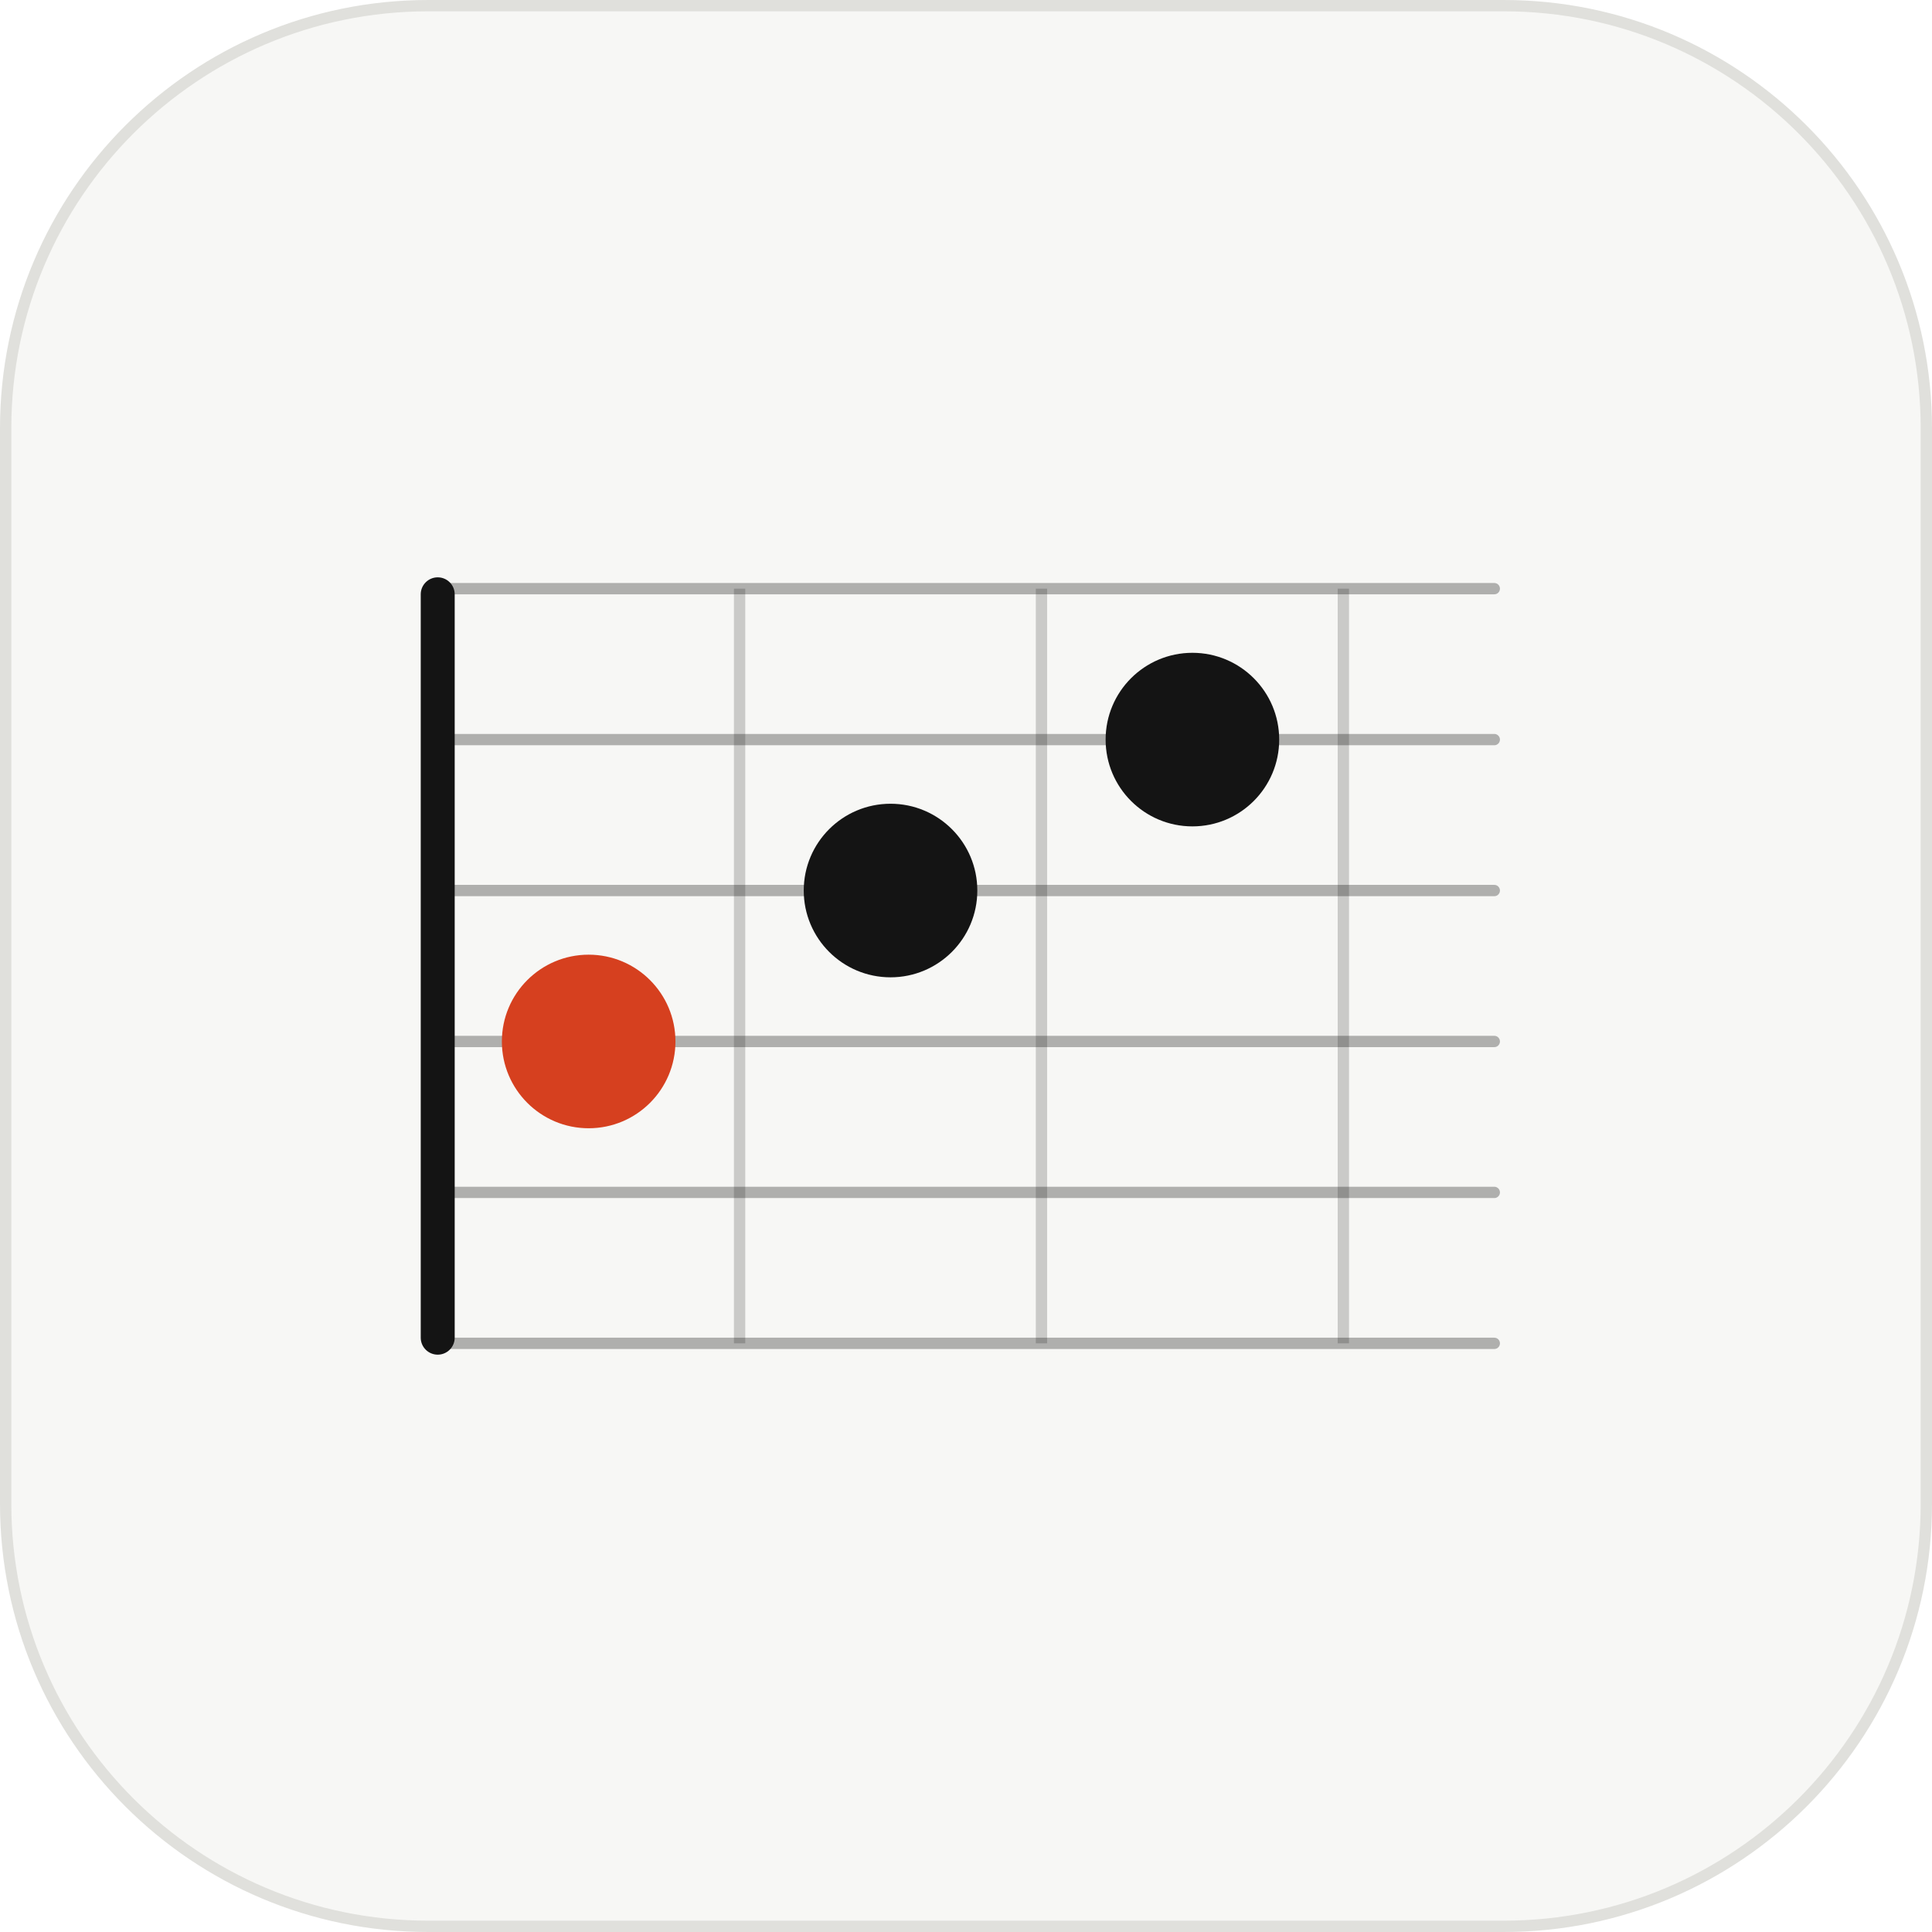
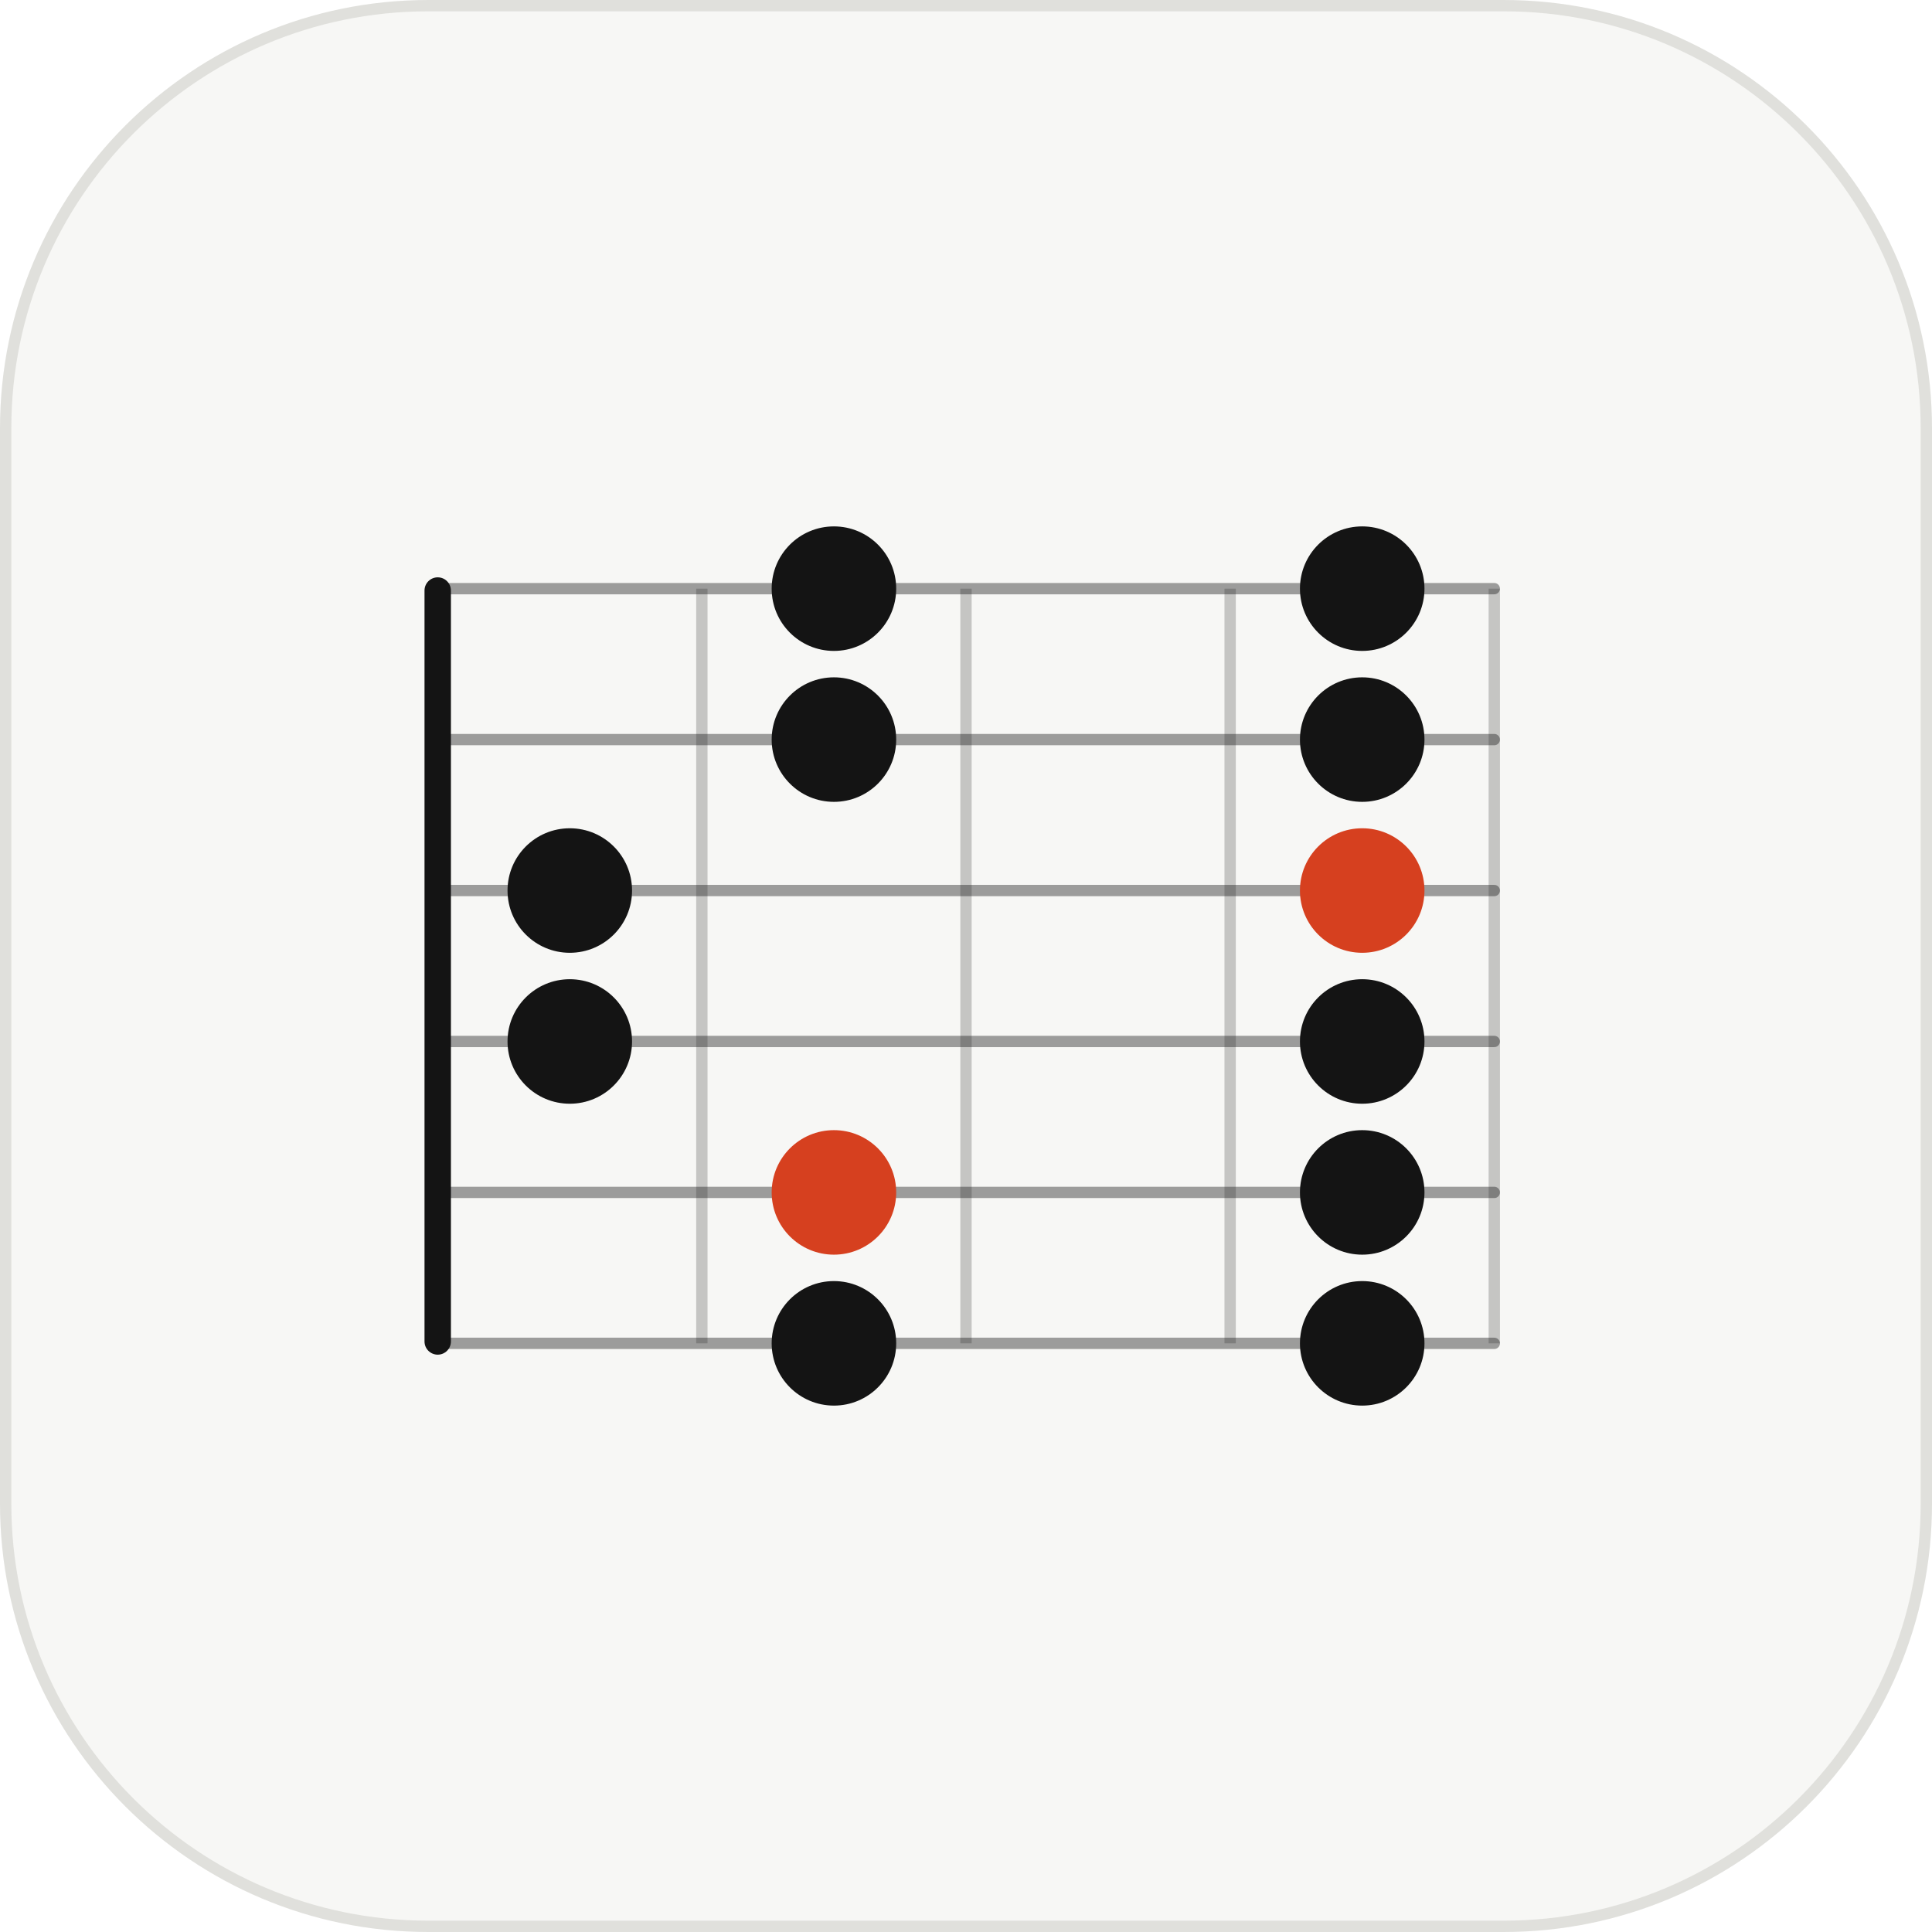
<svg xmlns="http://www.w3.org/2000/svg" viewBox="0 0 1024 1024">
  <rect x="3" y="3" width="1018" height="1018" rx="224" fill="#f7f7f5" stroke="#e0e0dc" stroke-width="6" />
  <g transform="translate(552 512) scale(1.0) translate(-512 -512)">
-     <line x1="192" y1="312.0" x2="752" y2="312.0" stroke="#141414" stroke-opacity=".32" stroke-width="6" stroke-linecap="round" />
-     <line x1="192" y1="392.0" x2="752" y2="392.0" stroke="#141414" stroke-opacity=".32" stroke-width="6" stroke-linecap="round" />
-     <line x1="192" y1="472.0" x2="752" y2="472.0" stroke="#141414" stroke-opacity=".32" stroke-width="6" stroke-linecap="round" />
-     <line x1="192" y1="552.0" x2="752" y2="552.0" stroke="#141414" stroke-opacity=".32" stroke-width="6" stroke-linecap="round" />
-     <line x1="192" y1="632.0" x2="752" y2="632.0" stroke="#141414" stroke-opacity=".32" stroke-width="6" stroke-linecap="round" />
-     <line x1="192" y1="712.0" x2="752" y2="712.0" stroke="#141414" stroke-opacity=".32" stroke-width="6" stroke-linecap="round" />
-     <line x1="352" y1="312" x2="352" y2="712" stroke="#141414" stroke-opacity=".2" stroke-width="6" />
-     <line x1="512" y1="312" x2="512" y2="712" stroke="#141414" stroke-opacity=".2" stroke-width="6" />
-     <line x1="672" y1="312" x2="672" y2="712" stroke="#141414" stroke-opacity=".2" stroke-width="6" />
-     <rect x="183.0" y="306" width="18" height="412" rx="9.0" fill="#141414" />
-     <circle cx="272" cy="552.0" r="46" fill="#d6401f" />
-     <circle cx="432" cy="472.0" r="46" fill="#141414" />
-     <circle cx="592" cy="392.0" r="46" fill="#141414" />
+     <line x1="192" y1="712.0" x2="752" y2="712.0" stroke="#141414" stroke-opacity=".4" stroke-width="6" stroke-linecap="round" />
+     <line x1="192" y1="632.0" x2="752" y2="632.0" stroke="#141414" stroke-opacity=".4" stroke-width="6" stroke-linecap="round" />
+     <line x1="192" y1="552.0" x2="752" y2="552.0" stroke="#141414" stroke-opacity=".4" stroke-width="6" stroke-linecap="round" />
+     <line x1="192" y1="472.0" x2="752" y2="472.0" stroke="#141414" stroke-opacity=".4" stroke-width="6" stroke-linecap="round" />
+     <line x1="192" y1="392.0" x2="752" y2="392.0" stroke="#141414" stroke-opacity=".4" stroke-width="6" stroke-linecap="round" />
+     <line x1="192" y1="312.0" x2="752" y2="312.0" stroke="#141414" stroke-opacity=".4" stroke-width="6" stroke-linecap="round" />
+     <line x1="332" y1="312" x2="332" y2="712" stroke="#141414" stroke-opacity=".22" stroke-width="6" />
+     <line x1="472" y1="312" x2="472" y2="712" stroke="#141414" stroke-opacity=".22" stroke-width="6" />
+     <line x1="612" y1="312" x2="612" y2="712" stroke="#141414" stroke-opacity=".22" stroke-width="6" />
+     <line x1="752" y1="312" x2="752" y2="712" stroke="#141414" stroke-opacity=".22" stroke-width="6" />
+     <rect x="185.0" y="306" width="14" height="412" rx="7.0" fill="#141414" />
+     <circle cx="402.0" cy="712.0" r="33" fill="#141414" />
+     <circle cx="682.0" cy="712.0" r="33" fill="#141414" />
+     <circle cx="402.0" cy="632.0" r="33" fill="#d6401f" />
+     <circle cx="682.0" cy="632.0" r="33" fill="#141414" />
+     <circle cx="262.0" cy="552.0" r="33" fill="#141414" />
+     <circle cx="682.0" cy="552.0" r="33" fill="#141414" />
+     <circle cx="262.0" cy="472.0" r="33" fill="#141414" />
+     <circle cx="682.0" cy="472.0" r="33" fill="#d6401f" />
+     <circle cx="402.0" cy="392.0" r="33" fill="#141414" />
+     <circle cx="682.0" cy="392.0" r="33" fill="#141414" />
+     <circle cx="402.0" cy="312.0" r="33" fill="#141414" />
+     <circle cx="682.0" cy="312.0" r="33" fill="#141414" />
  </g>
</svg>
